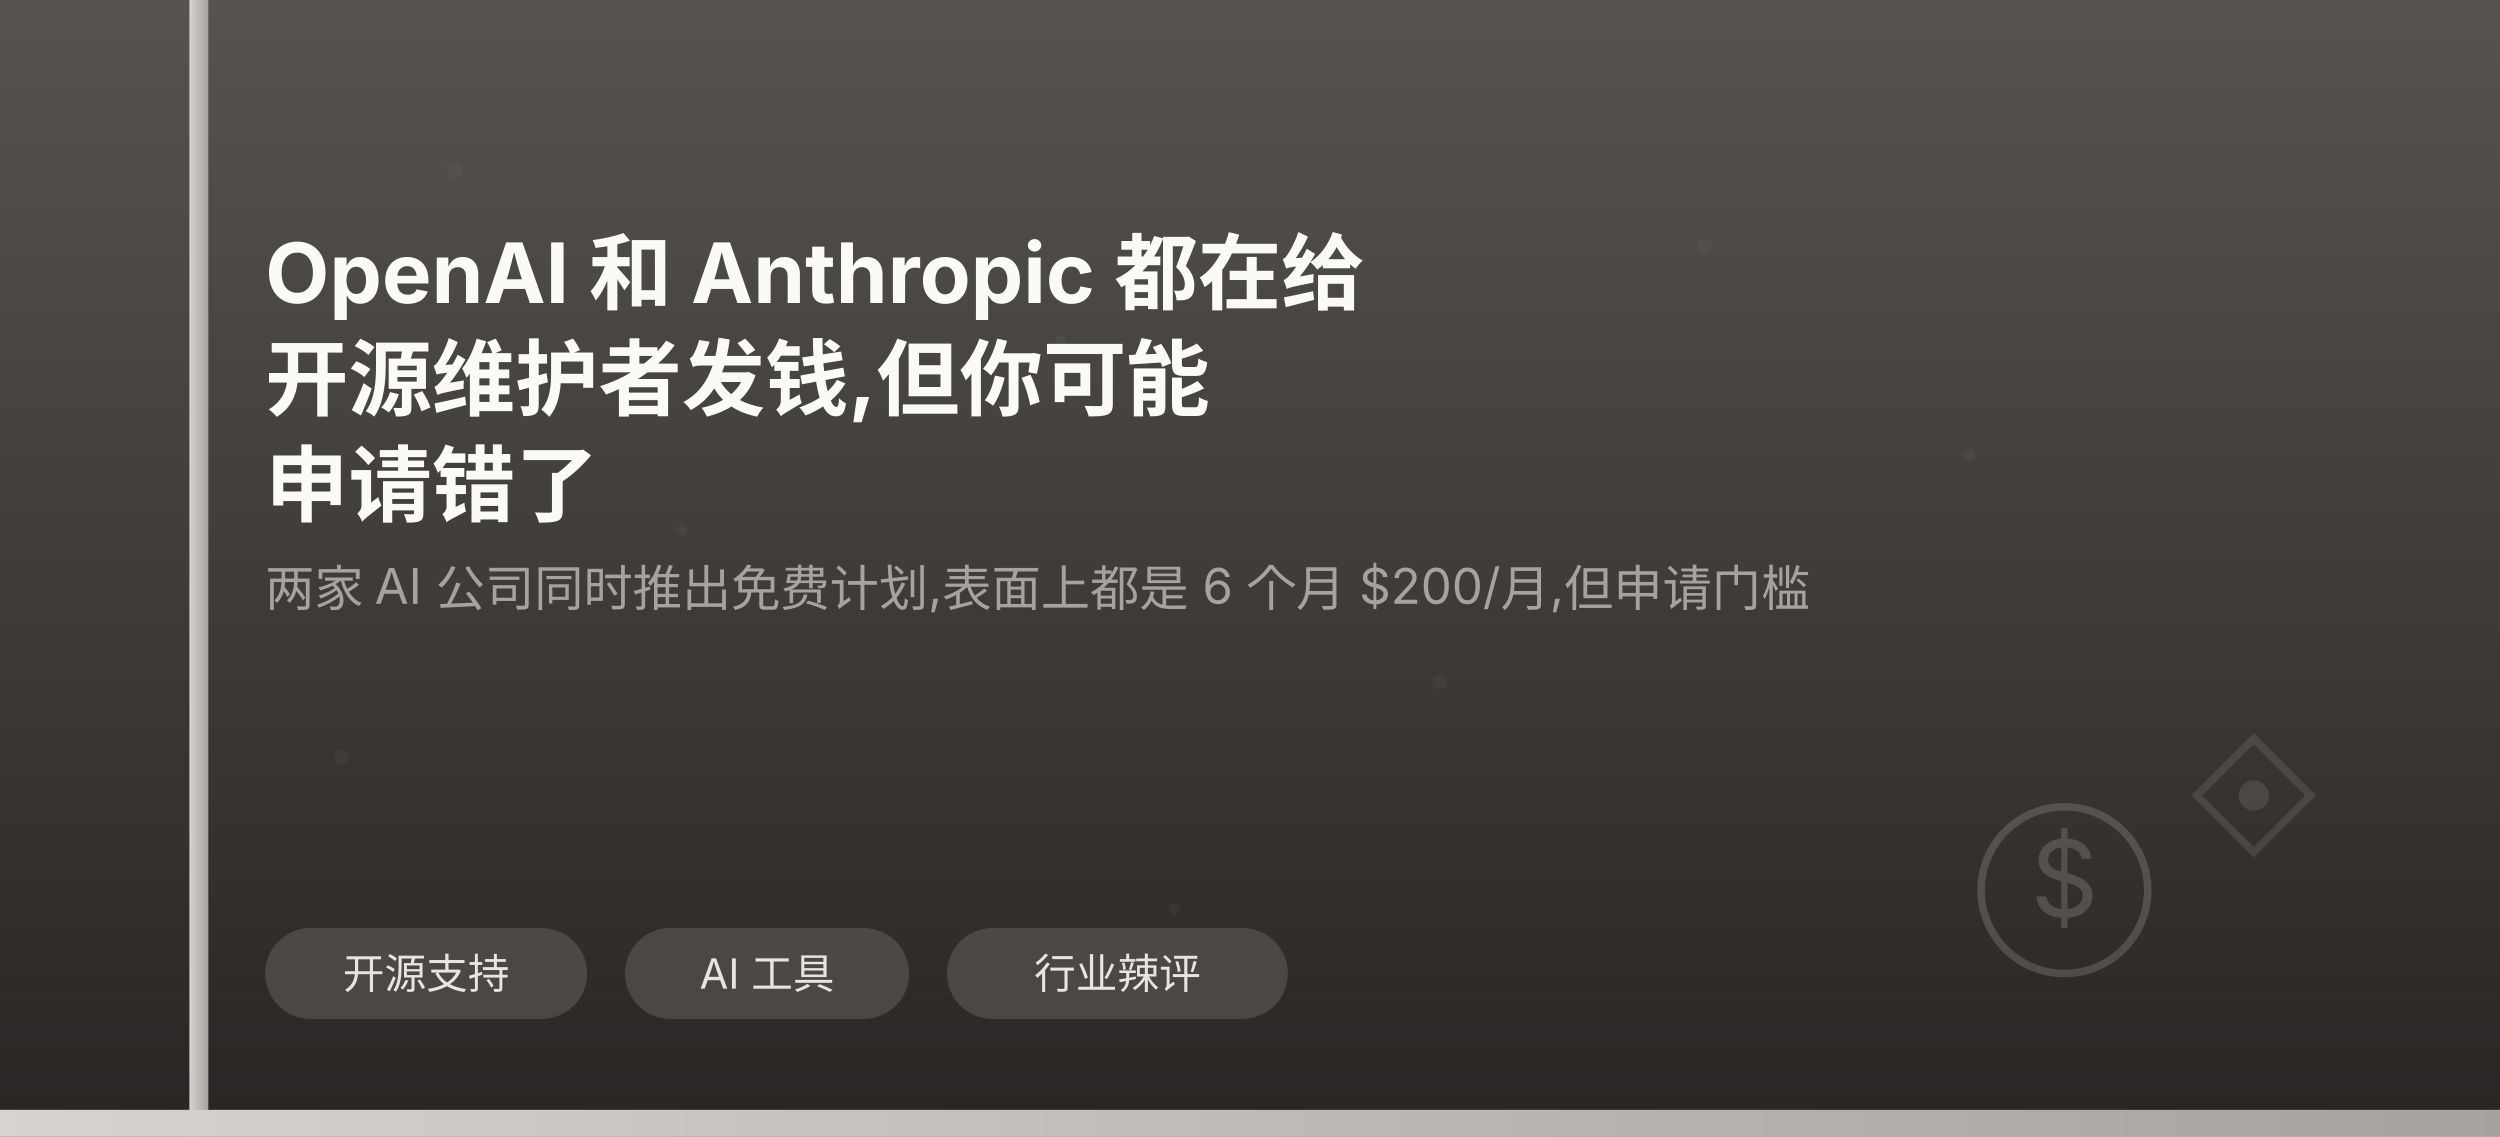
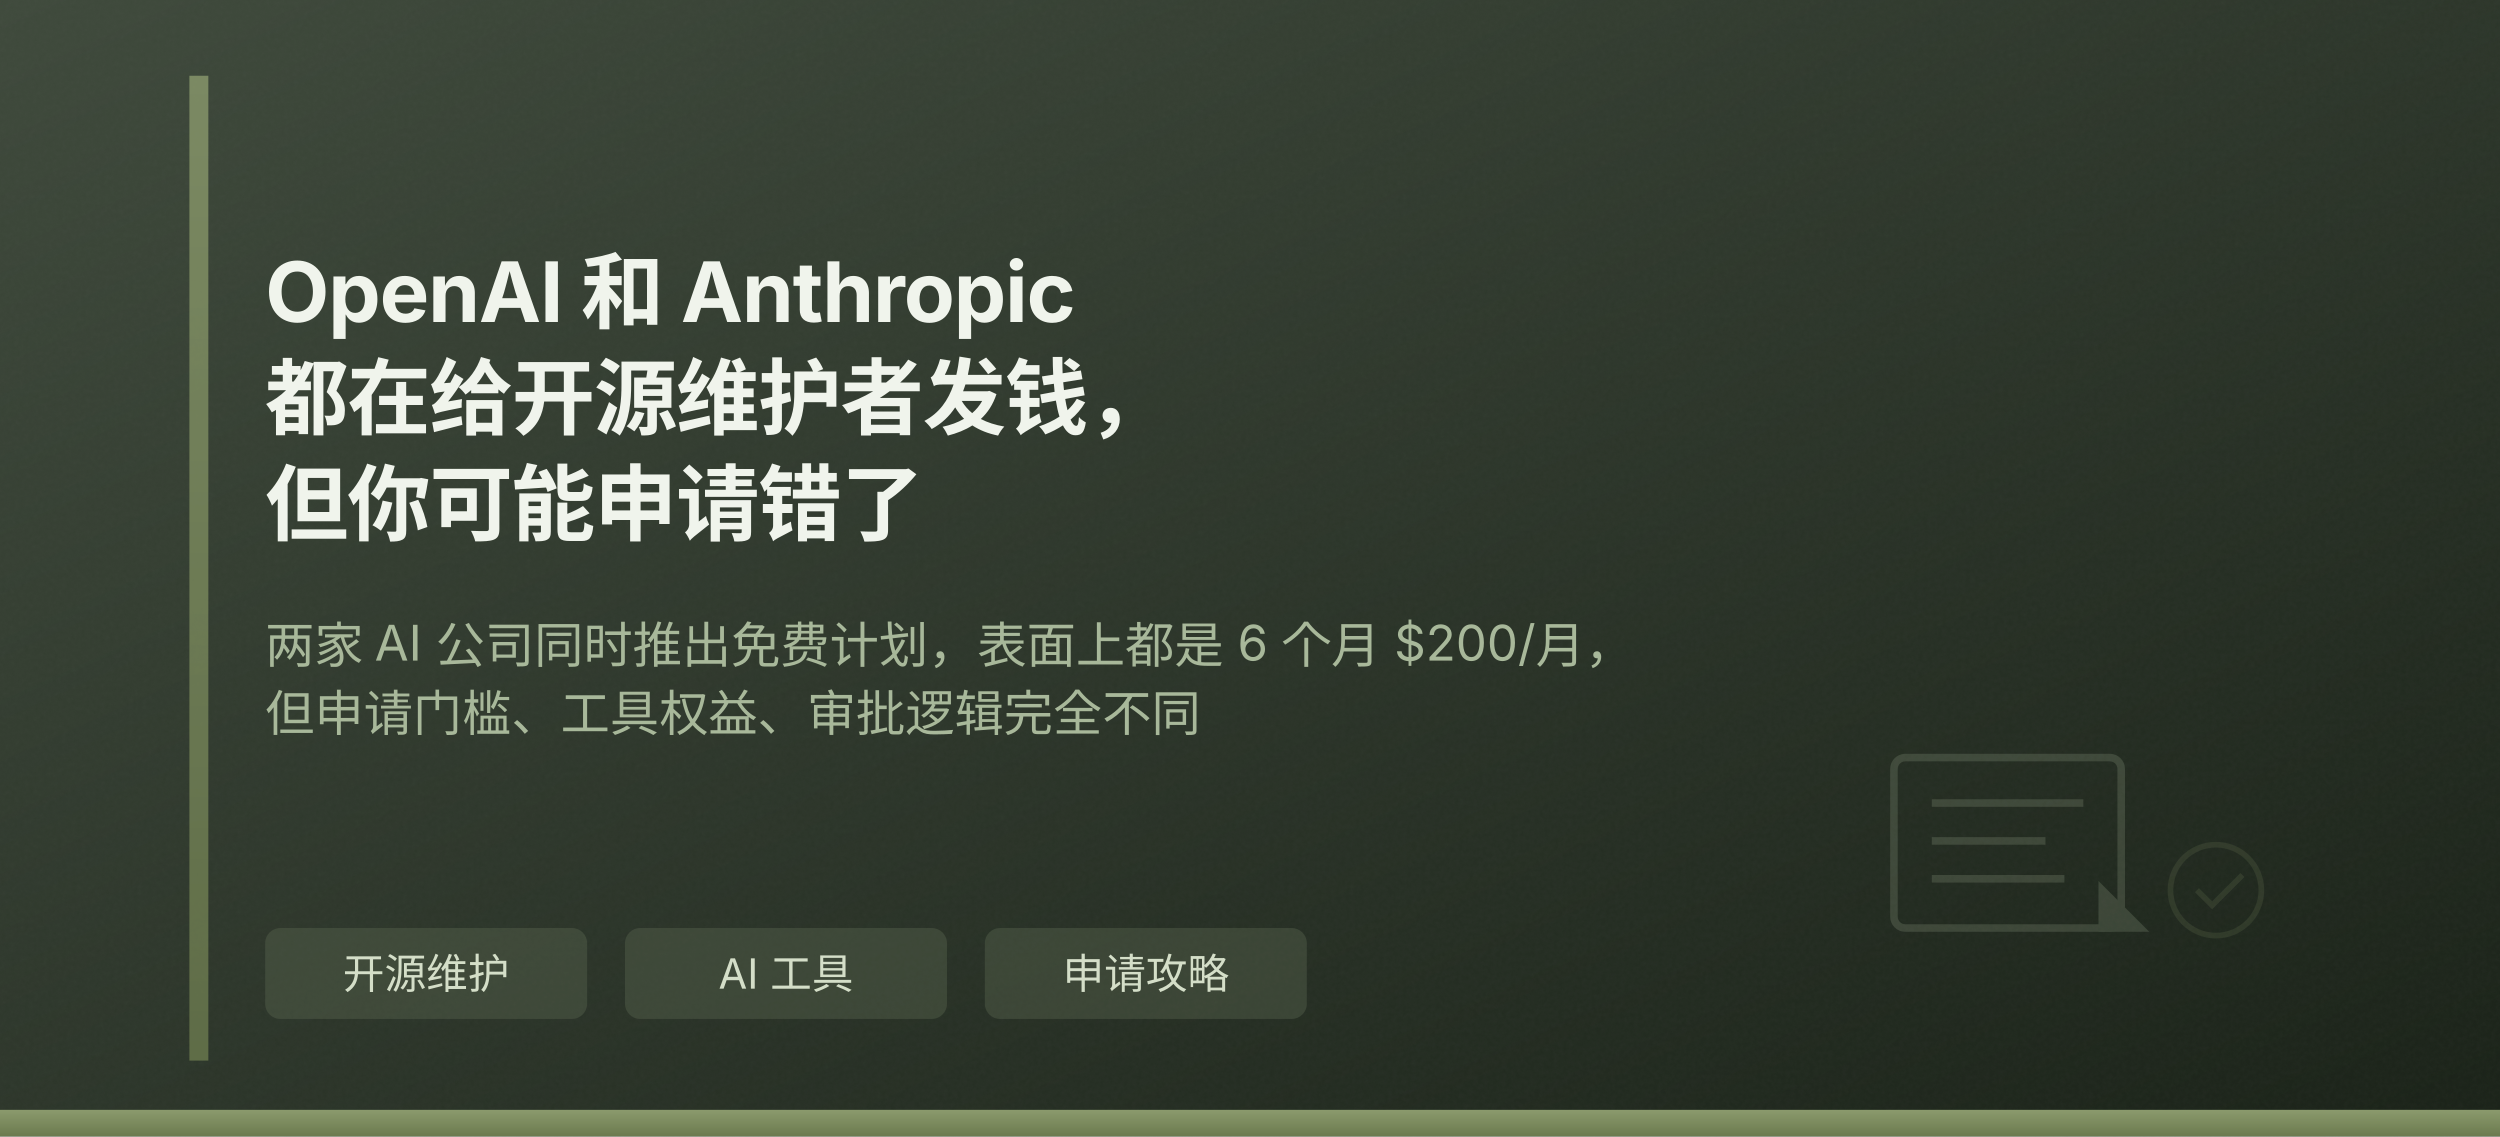
- <svg xmlns="http://www.w3.org/2000/svg" viewBox="0 0 660 300">
+ <svg xmlns="http://www.w3.org/2000/svg" viewBox="0 0 660 300" width="660" height="300">
  <defs>
-     <linearGradient id="bgGrad" x1="0%" y1="0%" x2="0%" y2="100%">
-       <stop offset="0%" style="stop-color:#57534E" />
-       <stop offset="100%" style="stop-color:#292524" />
+     <linearGradient id="bgGrad" x1="0%" y1="0%" x2="100%" y2="100%">
+       <stop offset="0%" style="stop-color:#3F4A3C" />
+       <stop offset="100%" style="stop-color:#1A2218" />
    </linearGradient>
-     <linearGradient id="accentGrad" x1="0%" y1="0%" x2="100%" y2="0%">
-       <stop offset="0%" style="stop-color:#D6D3D1" />
-       <stop offset="100%" style="stop-color:#A8A29E" />
+     <linearGradient id="accentGrad" x1="0%" y1="0%" x2="0%" y2="100%">
+       <stop offset="0%" style="stop-color:#8B9A6D" />
+       <stop offset="100%" style="stop-color:#6B7A4E" />
    </linearGradient>
+     <filter id="noise">
+       <feTurbulence type="fractalNoise" baseFrequency="0.8" numOctaves="4" stitchTiles="stitch" />
+       <feColorMatrix type="saturate" values="0" />
+       <feComponentTransfer>
+         <feFuncR type="linear" slope="0.3" />
+         <feFuncG type="linear" slope="0.3" />
+         <feFuncB type="linear" slope="0.3" />
+       </feComponentTransfer>
+     </filter>
  </defs>
  <rect width="660" height="300" fill="url(#bgGrad)" />
-   <g opacity="0.06">
-     <circle cx="120" cy="45" r="2" fill="#A8A29E" />
-     <circle cx="280" cy="90" r="1.5" fill="#A8A29E" />
-     <circle cx="450" cy="65" r="2" fill="#A8A29E" />
-     <circle cx="180" cy="140" r="1.5" fill="#A8A29E" />
-     <circle cx="380" cy="180" r="2" fill="#A8A29E" />
-     <circle cx="520" cy="120" r="1.5" fill="#A8A29E" />
-     <circle cx="90" cy="200" r="2" fill="#A8A29E" />
-     <circle cx="310" cy="240" r="1.5" fill="#A8A29E" />
-   </g>
-   <rect x="50" y="0" width="5" height="300" fill="url(#accentGrad)" />
-   <text x="70" y="80" font-family="system-ui, -apple-system, sans-serif" font-size="22" font-weight="bold" fill="#FAFAF9">
-     <tspan x="70" dy="0">OpenAI 和 Anthropic 都在给</tspan>
-     <tspan x="70" dy="28">开源维护者发钱,但你可能</tspan>
-     <tspan x="70" dy="28">申请错了</tspan>
+   <rect width="660" height="300" fill="#A8B89A" filter="url(#noise)" opacity="0.06" />
+   <rect x="50" y="20" width="5" height="260" fill="url(#accentGrad)" opacity="0.8" />
+   <text x="70" y="85" font-family="system-ui, -apple-system, sans-serif" font-size="22" font-weight="bold" fill="#F0F4EC" letter-spacing="-0.3">
+     <tspan x="70" dy="0">OpenAI 和 Anthropic</tspan>
+     <tspan x="70" dy="28">都在给开源维护者发钱，</tspan>
+     <tspan x="70" dy="28">但你可能申请错了</tspan>
  </text>
-   <text x="70" y="160" font-family="system-ui, -apple-system, sans-serif" font-size="13" fill="#A8A29E">
-     两家 AI 公司同时推出免费计划,表面上都是 6 个月 $200/月,但申请门槛
+   <text x="70" y="175" font-family="system-ui, -apple-system, sans-serif" font-size="13" fill="#A8B89A">
+     <tspan>两家 AI 公司同时推出免费计划，表面上都是 6 个月 $200/月，</tspan>
+     <tspan x="70" dy="18">但申请门槛、工具权益、审批逻辑完全不同</tspan>
  </text>
  <g transform="translate(70, 245)">
-     <rect width="85" height="24" rx="12" fill="#78716C" opacity="0.4" />
-     <text x="42.5" y="16" font-family="system-ui, -apple-system, sans-serif" font-size="11" fill="#E7E5E4" text-anchor="middle">开源支持</text>
+     <rect x="0" y="0" width="85" height="24" rx="4" fill="#5A664F" opacity="0.4" />
+     <text x="42.5" y="16" font-family="system-ui, -apple-system, sans-serif" font-size="11" fill="#D4DEC8" text-anchor="middle">开源维护</text>
+     <rect x="95" y="0" width="85" height="24" rx="4" fill="#5A664F" opacity="0.4" />
+     <text x="137.5" y="16" font-family="system-ui, -apple-system, sans-serif" font-size="11" fill="#D4DEC8" text-anchor="middle">AI 工具</text>
+     <rect x="190" y="0" width="85" height="24" rx="4" fill="#5A664F" opacity="0.4" />
+     <text x="232.5" y="16" font-family="system-ui, -apple-system, sans-serif" font-size="11" fill="#D4DEC8" text-anchor="middle">申请攻略</text>
  </g>
-   <g transform="translate(165, 245)">
-     <rect width="75" height="24" rx="12" fill="#78716C" opacity="0.4" />
-     <text x="37.5" y="16" font-family="system-ui, -apple-system, sans-serif" font-size="11" fill="#E7E5E4" text-anchor="middle">AI 工具</text>
+   <g transform="translate(500, 200)" opacity="0.2" stroke="#A8B89A" stroke-width="2" fill="none">
+     <rect x="0" y="0" width="60" height="45" rx="3" />
+     <line x1="10" y1="12" x2="50" y2="12" />
+     <line x1="10" y1="22" x2="40" y2="22" />
+     <line x1="10" y1="32" x2="45" y2="32" />
+     <path d="M 55 35 L 65 45 L 55 45 Z" fill="#A8B89A" />
  </g>
-   <g transform="translate(250, 245)">
-     <rect width="90" height="24" rx="12" fill="#78716C" opacity="0.4" />
-     <text x="45" y="16" font-family="system-ui, -apple-system, sans-serif" font-size="11" fill="#E7E5E4" text-anchor="middle">行业辣评</text>
-   </g>
-   <g transform="translate(520, 210)" opacity="0.2">
-     <circle cx="25" cy="25" r="22" fill="none" stroke="#D6D3D1" stroke-width="2" />
-     <text x="25" y="32" font-family="system-ui, -apple-system, sans-serif" font-size="28" fill="#D6D3D1" text-anchor="middle">$</text>
-   </g>
-   <g transform="translate(580, 195)" opacity="0.18">
-     <path d="M0,15 L15,0 L30,15 L15,30 Z" fill="none" stroke="#A8A29E" stroke-width="2" />
-     <circle cx="15" cy="15" r="4" fill="#A8A29E" />
+   <g transform="translate(570, 220)" opacity="0.15" stroke="#8B9A6D" stroke-width="1.5" fill="none">
+     <circle cx="15" cy="15" r="12" />
+     <path d="M 10 15 L 14 19 L 22 11" />
  </g>
  <rect x="0" y="293" width="660" height="7" fill="url(#accentGrad)" />
</svg>
